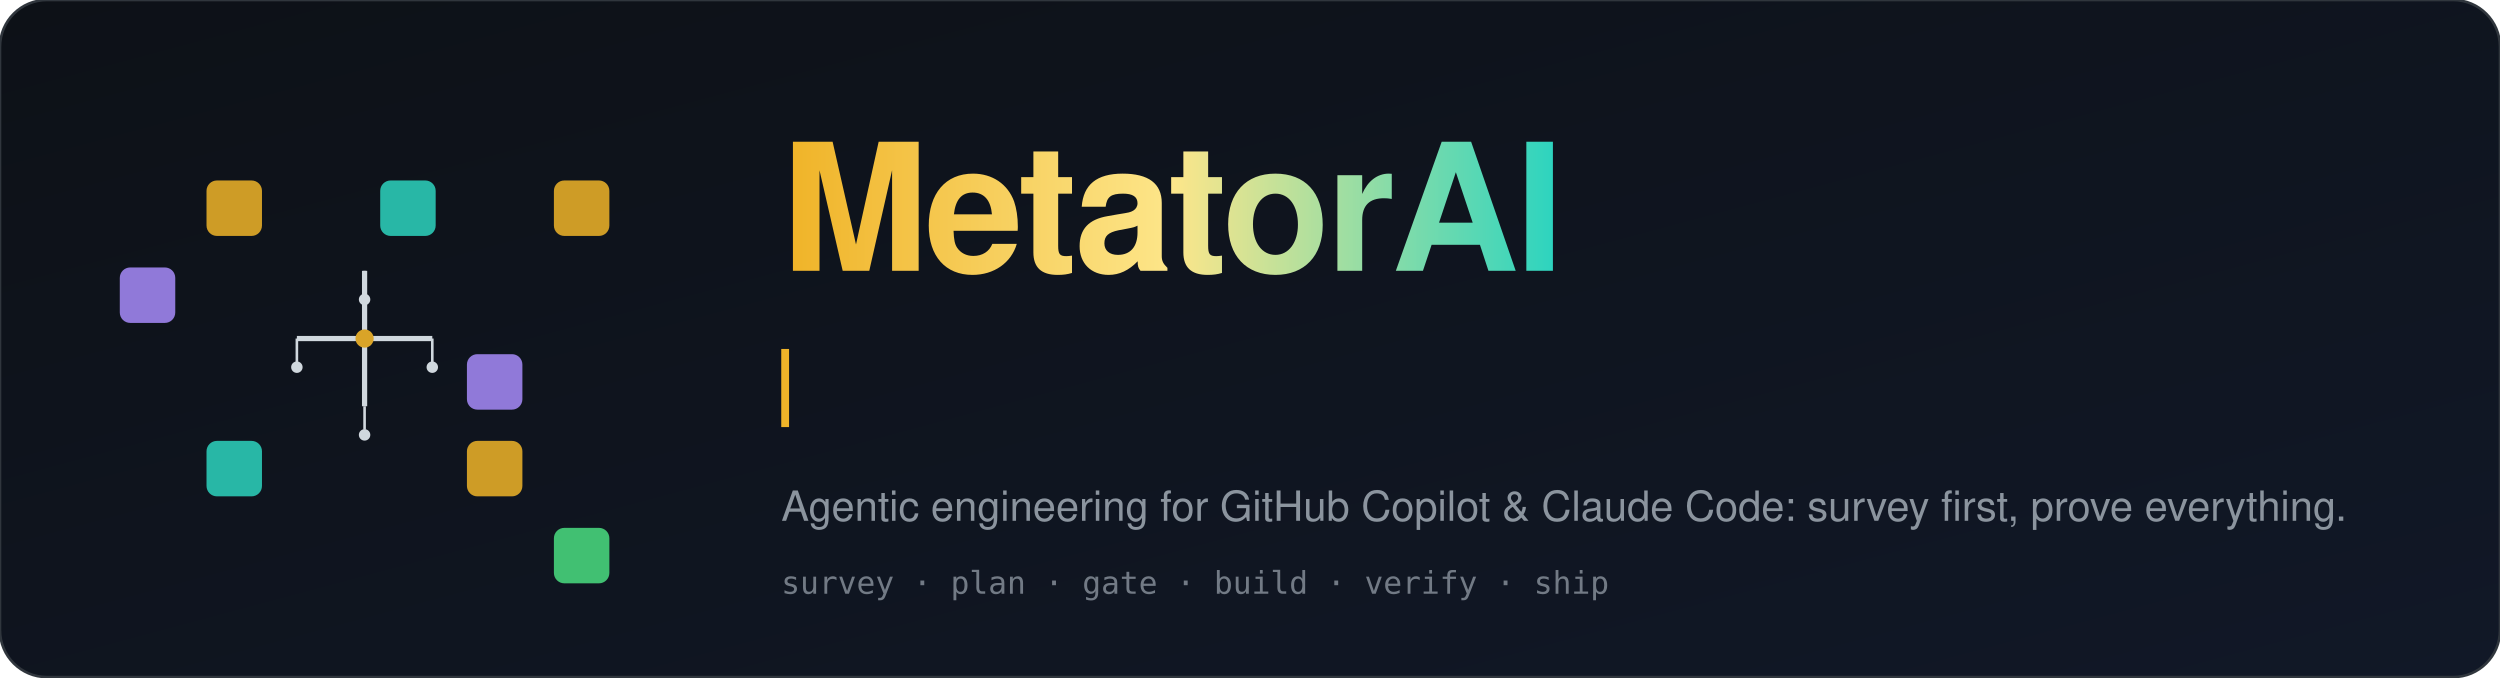
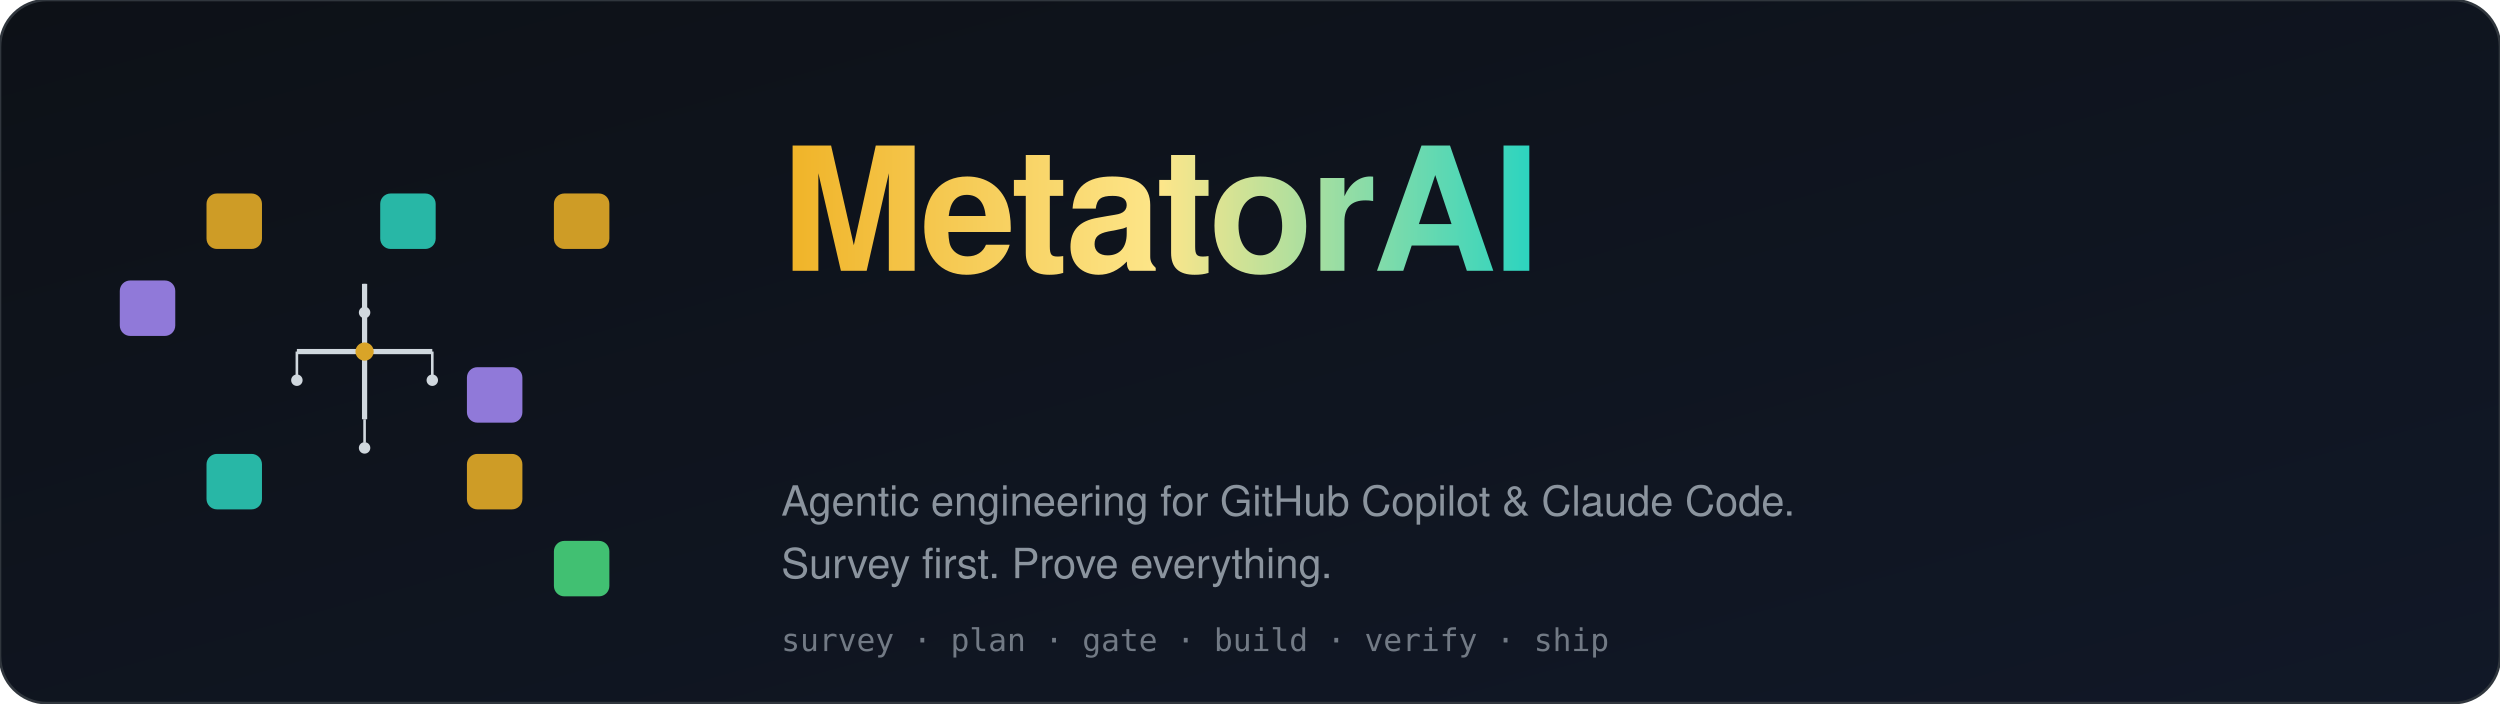
- <svg xmlns="http://www.w3.org/2000/svg" width="960" height="260" viewBox="0 0 960 260" role="img" aria-label="MetatorAI: Lay out the ground. Then build.">
+ <svg xmlns="http://www.w3.org/2000/svg" width="960" height="270" viewBox="0 0 960 270" role="img" aria-label="MetatorAI: Lay out the ground. Then build.">
  <defs>
    <filter id="glow" x="-200%" y="-200%" width="500%" height="500%">
      <feGaussianBlur stdDeviation="3" result="b" />
      <feMerge>
        <feMergeNode in="b" />
        <feMergeNode in="SourceGraphic" />
      </feMerge>
    </filter>
    <linearGradient id="bgGrad" x1="0" y1="0" x2="1" y2="1">
      <stop offset="0" stop-color="#0d1117" />
      <stop offset="1" stop-color="#111827" />
    </linearGradient>
  </defs>
+   <style>@keyframes draw0 { 0%, 10.722% { stroke-dashoffset: 200; opacity: .9 } 12.222%, 91.111% { stroke-dashoffset: 0; opacity: 1 } 94.111%, 100% { stroke-dashoffset: 200; opacity: .9 } } .v0, .h0 { animation: draw0 9s ease-in-out infinite; } @keyframes draw1 { 0%, 12.722% { stroke-dashoffset: 200; opacity: .9 } 14.222%, 91.111% { stroke-dashoffset: 0; opacity: 1 } 94.111%, 100% { stroke-dashoffset: 200; opacity: .9 } } .v1, .h1 { animation: draw1 9s ease-in-out infinite; } @keyframes draw2 { 0%, 14.722% { stroke-dashoffset: 200; opacity: .9 } 16.222%, 91.111% { stroke-dashoffset: 0; opacity: 1 } 94.111%, 100% { stroke-dashoffset: 200; opacity: .9 } } .v2, .h2 { animation: draw2 9s ease-in-out infinite; } @keyframes draw3 { 0%, 16.722% { stroke-dashoffset: 200; opacity: .9 } 18.222%, 91.111% { stroke-dashoffset: 0; opacity: 1 } 94.111%, 100% { stroke-dashoffset: 200; opacity: .9 } } .v3, .h3 { animation: draw3 9s ease-in-out infinite; } @keyframes draw4 { 0%, 18.722% { stroke-dashoffset: 200; opacity: .9 } 20.222%, 91.111% { stroke-dashoffset: 0; opacity: 1 } 94.111%, 100% { stroke-dashoffset: 200; opacity: .9 } } .v4, .h4 { animation: draw4 9s ease-in-out infinite; } @keyframes draw5 { 0%, 20.722% { stroke-dashoffset: 200; opacity: .9 } 22.222%, 91.111% { stroke-dashoffset: 0; opacity: 1 } 94.111%, 100% { stroke-dashoffset: 200; opacity: .9 } } .v5, .h5 { animation: draw5 9s ease-in-out infinite; } @keyframes draw6 { 0%, 22.722% { stroke-dashoffset: 200; opacity: .9 } 24.222%, 91.111% { stroke-dashoffset: 0; opacity: 1 } 94.111%, 100% { stroke-dashoffset: 200; opacity: .9 } } .v6, .h6 { animation: draw6 9s ease-in-out infinite; } @keyframes unit0 { 0%, 27.389% { opacity: 0; transform: scale(.4) } 28.889%, 90% { opacity: 1; transform: scale(1) } 93%, 100% { opacity: 0; transform: scale(.4) } } .u0 { transform-box: fill-box; transform-origin: center; animation: unit0 9s ease-out infinite; } @keyframes unit1 { 0%, 30.944% { opacity: 0; transform: scale(.4) } 32.444%, 90% { opacity: 1; transform: scale(1) } 93%, 100% { opacity: 0; transform: scale(.4) } } .u1 { transform-box: fill-box; transform-origin: center; animation: unit1 9s ease-out infinite; } @keyframes unit2 { 0%, 34.5% { opacity: 0; transform: scale(.4) } 36%, 90% { opacity: 1; transform: scale(1) } 93%, 100% { opacity: 0; transform: scale(.4) } } .u2 { transform-box: fill-box; transform-origin: center; animation: unit2 9s ease-out infinite; } @keyframes unit3 { 0%, 38.056% { opacity: 0; transform: scale(.4) } 39.556%, 90% { opacity: 1; transform: scale(1) } 93%, 100% { opacity: 0; transform: scale(.4) } } .u3 { transform-box: fill-box; transform-origin: center; animation: unit3 9s ease-out infinite; } @keyframes unit4 { 0%, 41.611% { opacity: 0; transform: scale(.4) } 43.111%, 90% { opacity: 1; transform: scale(1) } 93%, 100% { opacity: 0; transform: scale(.4) } } .u4 { transform-box: fill-box; transform-origin: center; animation: unit4 9s ease-out infinite; } @keyframes unit5 { 0%, 45.167% { opacity: 0; transform: scale(.4) } 46.667%, 90% { opacity: 1; transform: scale(1) } 93%, 100% { opacity: 0; transform: scale(.4) } } .u5 { transform-box: fill-box; transform-origin: center; animation: unit5 9s ease-out infinite; } @keyframes unit6 { 0%, 48.722% { opacity: 0; transform: scale(.4) } 50.222%, 90% { opacity: 1; transform: scale(1) } 93%, 100% { opacity: 0; transform: scale(.4) } } .u6 { transform-box: fill-box; transform-origin: center; animation: unit6 9s ease-out infinite; } @keyframes unit7 { 0%, 52.278% { opacity: 0; transform: scale(.4) } 53.778%, 90% { opacity: 1; transform: scale(1) } 93%, 100% { opacity: 0; transform: scale(.4) } } .u7 { transform-box: fill-box; transform-origin: center; animation: unit7 9s ease-out infinite; } @keyframes spin { from { transform: rotate(0deg); } to { transform: rotate(90deg); } } .groma { transform-origin: 140px 135px; animation: spin 9s cubic-bezier(.7,0,.3,1) infinite; } @keyframes blink { 0%, 49% { opacity: 1 } 50%, 100% { opacity: 0 } } .cursor { animation: blink 1s steps(1) infinite; } .gl { stroke: #30363d; stroke-width: 1.2; stroke-dasharray: 200; stroke-dashoffset: 200; }</style>
+   <rect width="960" height="270" rx="18" fill="url(#bgGrad)" stroke="#30363d" />
  <linearGradient id="titleGrad" x1="0" y1="0" x2="1" y2="0">
    <stop offset="0" stop-color="#f0b429" />
    <stop offset=".5" stop-color="#fde68a" />
    <stop offset="1" stop-color="#2dd4bf" />
    <animateTransform attributeName="gradientTransform" type="translate" values="-0.6 0;0.6 0;-0.6 0" dur="9s" repeatCount="indefinite" />
  </linearGradient>
  <clipPath id="typeClip">
    <rect x="300" y="128" height="40" width="0">
-       <animate attributeName="width" dur="9s" repeatCount="indefinite" values="0;0;408;408;0" keyTimes="0;0.067;0.333;0.933;1" />
+       <animate attributeName="width" dur="9s" repeatCount="indefinite" values="0;0;480;480;0" keyTimes="0;0.067;0.333;0.933;1" />
    </rect>
  </clipPath>
-   <style>@keyframes draw0 { 0%, 10.722% { stroke-dashoffset: 200; opacity: .9 } 12.222%, 91.111% { stroke-dashoffset: 0; opacity: 1 } 94.111%, 100% { stroke-dashoffset: 200; opacity: .9 } } .v0, .h0 { animation: draw0 9s ease-in-out infinite; } @keyframes draw1 { 0%, 12.722% { stroke-dashoffset: 200; opacity: .9 } 14.222%, 91.111% { stroke-dashoffset: 0; opacity: 1 } 94.111%, 100% { stroke-dashoffset: 200; opacity: .9 } } .v1, .h1 { animation: draw1 9s ease-in-out infinite; } @keyframes draw2 { 0%, 14.722% { stroke-dashoffset: 200; opacity: .9 } 16.222%, 91.111% { stroke-dashoffset: 0; opacity: 1 } 94.111%, 100% { stroke-dashoffset: 200; opacity: .9 } } .v2, .h2 { animation: draw2 9s ease-in-out infinite; } @keyframes draw3 { 0%, 16.722% { stroke-dashoffset: 200; opacity: .9 } 18.222%, 91.111% { stroke-dashoffset: 0; opacity: 1 } 94.111%, 100% { stroke-dashoffset: 200; opacity: .9 } } .v3, .h3 { animation: draw3 9s ease-in-out infinite; } @keyframes draw4 { 0%, 18.722% { stroke-dashoffset: 200; opacity: .9 } 20.222%, 91.111% { stroke-dashoffset: 0; opacity: 1 } 94.111%, 100% { stroke-dashoffset: 200; opacity: .9 } } .v4, .h4 { animation: draw4 9s ease-in-out infinite; } @keyframes draw5 { 0%, 20.722% { stroke-dashoffset: 200; opacity: .9 } 22.222%, 91.111% { stroke-dashoffset: 0; opacity: 1 } 94.111%, 100% { stroke-dashoffset: 200; opacity: .9 } } .v5, .h5 { animation: draw5 9s ease-in-out infinite; } @keyframes draw6 { 0%, 22.722% { stroke-dashoffset: 200; opacity: .9 } 24.222%, 91.111% { stroke-dashoffset: 0; opacity: 1 } 94.111%, 100% { stroke-dashoffset: 200; opacity: .9 } } .v6, .h6 { animation: draw6 9s ease-in-out infinite; } @keyframes unit0 { 0%, 27.389% { opacity: 0; transform: scale(.4) } 28.889%, 90.0% { opacity: 1; transform: scale(1) } 93.0%, 100% { opacity: 0; transform: scale(.4) } } .u0 { transform-box: fill-box; transform-origin: center; animation: unit0 9s ease-out infinite; } @keyframes unit1 { 0%, 30.944% { opacity: 0; transform: scale(.4) } 32.444%, 90.0% { opacity: 1; transform: scale(1) } 93.0%, 100% { opacity: 0; transform: scale(.4) } } .u1 { transform-box: fill-box; transform-origin: center; animation: unit1 9s ease-out infinite; } @keyframes unit2 { 0%, 34.5% { opacity: 0; transform: scale(.4) } 36.0%, 90.0% { opacity: 1; transform: scale(1) } 93.0%, 100% { opacity: 0; transform: scale(.4) } } .u2 { transform-box: fill-box; transform-origin: center; animation: unit2 9s ease-out infinite; } @keyframes unit3 { 0%, 38.056% { opacity: 0; transform: scale(.4) } 39.556%, 90.0% { opacity: 1; transform: scale(1) } 93.0%, 100% { opacity: 0; transform: scale(.4) } } .u3 { transform-box: fill-box; transform-origin: center; animation: unit3 9s ease-out infinite; } @keyframes unit4 { 0%, 41.611% { opacity: 0; transform: scale(.4) } 43.111%, 90.0% { opacity: 1; transform: scale(1) } 93.0%, 100% { opacity: 0; transform: scale(.4) } } .u4 { transform-box: fill-box; transform-origin: center; animation: unit4 9s ease-out infinite; } @keyframes unit5 { 0%, 45.167% { opacity: 0; transform: scale(.4) } 46.667%, 90.0% { opacity: 1; transform: scale(1) } 93.0%, 100% { opacity: 0; transform: scale(.4) } } .u5 { transform-box: fill-box; transform-origin: center; animation: unit5 9s ease-out infinite; } @keyframes unit6 { 0%, 48.722% { opacity: 0; transform: scale(.4) } 50.222%, 90.0% { opacity: 1; transform: scale(1) } 93.0%, 100% { opacity: 0; transform: scale(.4) } } .u6 { transform-box: fill-box; transform-origin: center; animation: unit6 9s ease-out infinite; } @keyframes unit7 { 0%, 52.278% { opacity: 0; transform: scale(.4) } 53.778%, 90.0% { opacity: 1; transform: scale(1) } 93.0%, 100% { opacity: 0; transform: scale(.4) } } .u7 { transform-box: fill-box; transform-origin: center; animation: unit7 9s ease-out infinite; } @keyframes spin { from { transform: rotate(0deg); } to { transform: rotate(90deg); } } .groma { transform-origin: 140.0px 130.0px; animation: spin 9s cubic-bezier(.7,0,.3,1) infinite; } @keyframes blink { 0%, 49% { opacity: 1 } 50%, 100% { opacity: 0 } } .cursor { animation: blink 1s steps(1) infinite; } .gl { stroke: #30363d; stroke-width: 1.2; stroke-dasharray: 200; stroke-dashoffset: 200; }</style>
-   <rect width="960" height="260" rx="18" fill="url(#bgGrad)" stroke="#30363d" />
  <g>
-     <line class="gl v0" x1="40.0" y1="30" x2="40.0" y2="230" />
-     <line class="gl h0" x1="40" y1="30.0" x2="240" y2="30.0" />
-     <line class="gl v1" x1="73.33" y1="30" x2="73.33" y2="230" />
-     <line class="gl h1" x1="40" y1="63.33" x2="240" y2="63.33" />
-     <line class="gl v2" x1="106.67" y1="30" x2="106.67" y2="230" />
-     <line class="gl h2" x1="40" y1="96.67" x2="240" y2="96.67" />
-     <line class="gl v3" x1="140.0" y1="30" x2="140.0" y2="230" />
-     <line class="gl h3" x1="40" y1="130.0" x2="240" y2="130.0" />
-     <line class="gl v4" x1="173.33" y1="30" x2="173.33" y2="230" />
-     <line class="gl h4" x1="40" y1="163.33" x2="240" y2="163.33" />
-     <line class="gl v5" x1="206.67" y1="30" x2="206.67" y2="230" />
-     <line class="gl h5" x1="40" y1="196.67" x2="240" y2="196.67" />
-     <line class="gl v6" x1="240.0" y1="30" x2="240.0" y2="230" />
-     <line class="gl h6" x1="40" y1="230.0" x2="240" y2="230.0" />
+     <line class="gl v0" x1="40" y1="35" x2="40" y2="235" />
+     <line class="gl h0" x1="40" y1="35" x2="240" y2="35" />
+     <line class="gl v1" x1="73.33" y1="35" x2="73.33" y2="235" />
+     <line class="gl h1" x1="40" y1="68.33" x2="240" y2="68.33" />
+     <line class="gl v2" x1="106.67" y1="35" x2="106.67" y2="235" />
+     <line class="gl h2" x1="40" y1="101.67" x2="240" y2="101.67" />
+     <line class="gl v3" x1="140" y1="35" x2="140" y2="235" />
+     <line class="gl h3" x1="40" y1="135" x2="240" y2="135" />
+     <line class="gl v4" x1="173.33" y1="35" x2="173.33" y2="235" />
+     <line class="gl h4" x1="40" y1="168.33" x2="240" y2="168.33" />
+     <line class="gl v5" x1="206.67" y1="35" x2="206.67" y2="235" />
+     <line class="gl h5" x1="40" y1="201.67" x2="240" y2="201.67" />
+     <line class="gl v6" x1="240" y1="35" x2="240" y2="235" />
+     <line class="gl h6" x1="40" y1="235" x2="240" y2="235" />
  </g>
  <g>
-     <rect class="u0" x="79.3" y="69.3" width="21.3" height="21.3" rx="4" fill="#f0b429" fill-opacity=".85" />
-     <rect class="u1" x="146.0" y="69.3" width="21.3" height="21.3" rx="4" fill="#2dd4bf" fill-opacity=".85" />
-     <rect class="u2" x="179.3" y="136.0" width="21.3" height="21.3" rx="4" fill="#a78bfa" fill-opacity=".85" />
-     <rect class="u3" x="79.3" y="169.3" width="21.3" height="21.3" rx="4" fill="#2dd4bf" fill-opacity=".85" />
-     <rect class="u4" x="212.7" y="69.3" width="21.3" height="21.3" rx="4" fill="#f0b429" fill-opacity=".85" />
-     <rect class="u5" x="179.3" y="169.3" width="21.3" height="21.3" rx="4" fill="#f0b429" fill-opacity=".85" />
-     <rect class="u6" x="212.7" y="202.7" width="21.3" height="21.3" rx="4" fill="#4ade80" fill-opacity=".85" />
-     <rect class="u7" x="46.0" y="102.7" width="21.3" height="21.3" rx="4" fill="#a78bfa" fill-opacity=".85" />
+     <rect class="u0" x="79.3" y="74.3" width="21.3" height="21.3" rx="4" fill="#f0b429" fill-opacity=".85" />
+     <rect class="u1" x="146" y="74.3" width="21.3" height="21.3" rx="4" fill="#2dd4bf" fill-opacity=".85" />
+     <rect class="u2" x="179.3" y="141" width="21.3" height="21.3" rx="4" fill="#a78bfa" fill-opacity=".85" />
+     <rect class="u3" x="79.3" y="174.3" width="21.3" height="21.3" rx="4" fill="#2dd4bf" fill-opacity=".85" />
+     <rect class="u4" x="212.7" y="74.3" width="21.3" height="21.3" rx="4" fill="#f0b429" fill-opacity=".85" />
+     <rect class="u5" x="179.3" y="174.3" width="21.3" height="21.3" rx="4" fill="#f0b429" fill-opacity=".85" />
+     <rect class="u6" x="212.7" y="207.7" width="21.3" height="21.3" rx="4" fill="#4ade80" fill-opacity=".85" />
+     <rect class="u7" x="46" y="107.7" width="21.3" height="21.3" rx="4" fill="#a78bfa" fill-opacity=".85" />
  </g>
  <g class="groma" stroke="#e6edf3" stroke-width="2" fill="none" opacity=".9">
-     <line x1="114.0" y1="130.0" x2="166.0" y2="130.0" />
-     <line x1="140.0" y1="104.0" x2="140.0" y2="156.0" />
-     <circle cx="140.0" cy="130.0" r="3.5" fill="#f0b429" stroke="none" />
-     <line x1="114.0" y1="130.0" x2="114.0" y2="139.0" stroke-width="1" />
-     <circle cx="114.0" cy="141.0" r="2.2" fill="#e6edf3" stroke="none" />
-     <line x1="166.0" y1="130.0" x2="166.0" y2="139.0" stroke-width="1" />
-     <circle cx="166.0" cy="141.0" r="2.2" fill="#e6edf3" stroke="none" />
-     <line x1="140.0" y1="104.0" x2="140.0" y2="113.0" stroke-width="1" />
-     <circle cx="140.0" cy="115.0" r="2.2" fill="#e6edf3" stroke="none" />
-     <line x1="140.0" y1="156.0" x2="140.0" y2="165.0" stroke-width="1" />
-     <circle cx="140.0" cy="167.0" r="2.2" fill="#e6edf3" stroke="none" />
+     <line x1="114" y1="135" x2="166" y2="135" />
+     <line x1="140" y1="109" x2="140" y2="161" />
+     <circle cx="140" cy="135" r="3.5" fill="#f0b429" stroke="none" />
+     <line x1="114" y1="135" x2="114" y2="144" stroke-width="1" />
+     <circle cx="114" cy="146" r="2.2" fill="#e6edf3" stroke="none" />
+     <line x1="166" y1="135" x2="166" y2="144" stroke-width="1" />
+     <circle cx="166" cy="146" r="2.2" fill="#e6edf3" stroke="none" />
+     <line x1="140" y1="109" x2="140" y2="118" stroke-width="1" />
+     <circle cx="140" cy="120" r="2.2" fill="#e6edf3" stroke="none" />
+     <line x1="140" y1="161" x2="140" y2="170" stroke-width="1" />
+     <circle cx="140" cy="172" r="2.2" fill="#e6edf3" stroke="none" />
  </g>
-   <text x="300" y="104" font-family="ui-sans-serif, -apple-system, 'Segoe UI', Helvetica, Arial, sans-serif" font-size="68" font-weight="800" letter-spacing="-1.5" fill="url(#titleGrad)">MetatorAI</text>
-   <text x="300" y="158" font-family="ui-sans-serif, -apple-system, 'Segoe UI', Helvetica, Arial, sans-serif" font-size="27" font-weight="600" fill="#e6edf3" clip-path="url(#typeClip)">Lay out the ground. Then build.</text>
-   <rect class="cursor" x="300" y="134" width="3" height="30" fill="#f0b429">
-     <animate attributeName="x" dur="9s" repeatCount="indefinite" values="300;300;712;712;300" keyTimes="0;0.067;0.333;0.933;1" />
-   </rect>
-   <text x="300" y="200" font-family="ui-sans-serif, -apple-system, 'Segoe UI', Helvetica, Arial, sans-serif" font-size="16" fill="#8b949e">Agentic engineering for GitHub Copilot &amp; Claude Code: survey first, prove everything.</text>
-   <text x="300" y="228" font-family="ui-monospace, SFMono-Regular, Menlo, Consolas, monospace" font-size="12" fill="#8b949e" opacity=".8">survey · plan · gate · build · verify · ship</text>
+   <text x="300" y="104" font-family="ui-sans-serif, -apple-system, 'Segoe UI', Helvetica, Arial, sans-serif" font-size="66" fill="url(#titleGrad)" font-weight="800" letter-spacing="-1.5">MetatorAI</text>
+   <text x="300" y="158" font-family="ui-sans-serif, -apple-system, 'Segoe UI', Helvetica, Arial, sans-serif" font-size="26" fill="#e6edf3" font-weight="600" clip-path="url(#typeClip)">Lay out the ground. Then build.</text>
+   <g opacity="0">
+     <animate attributeName="opacity" dur="9s" repeatCount="indefinite" values="0;1;1;0;0" keyTimes="0;0.067;0.333;0.356;1" />
+     <rect class="cursor" x="300" y="135" width="3" height="28" fill="#f0b429">
+       <animate attributeName="x" dur="9s" repeatCount="indefinite" values="300;300;780;780;300" keyTimes="0;0.067;0.333;0.933;1" />
+     </rect>
+   </g>
+   <text x="300" y="198" font-family="ui-sans-serif, -apple-system, 'Segoe UI', Helvetica, Arial, sans-serif" font-size="16" fill="#8b949e">Agentic engineering for GitHub Copilot &amp; Claude Code.</text>
+   <text x="300" y="222" font-family="ui-sans-serif, -apple-system, 'Segoe UI', Helvetica, Arial, sans-serif" font-size="16" fill="#8b949e">Survey first. Prove everything.</text>
+   <text x="300" y="250" font-family="ui-monospace, SFMono-Regular, Menlo, Consolas, monospace" font-size="12" fill="#8b949e" opacity=".8">survey · plan · gate · build · verify · ship</text>
</svg>
